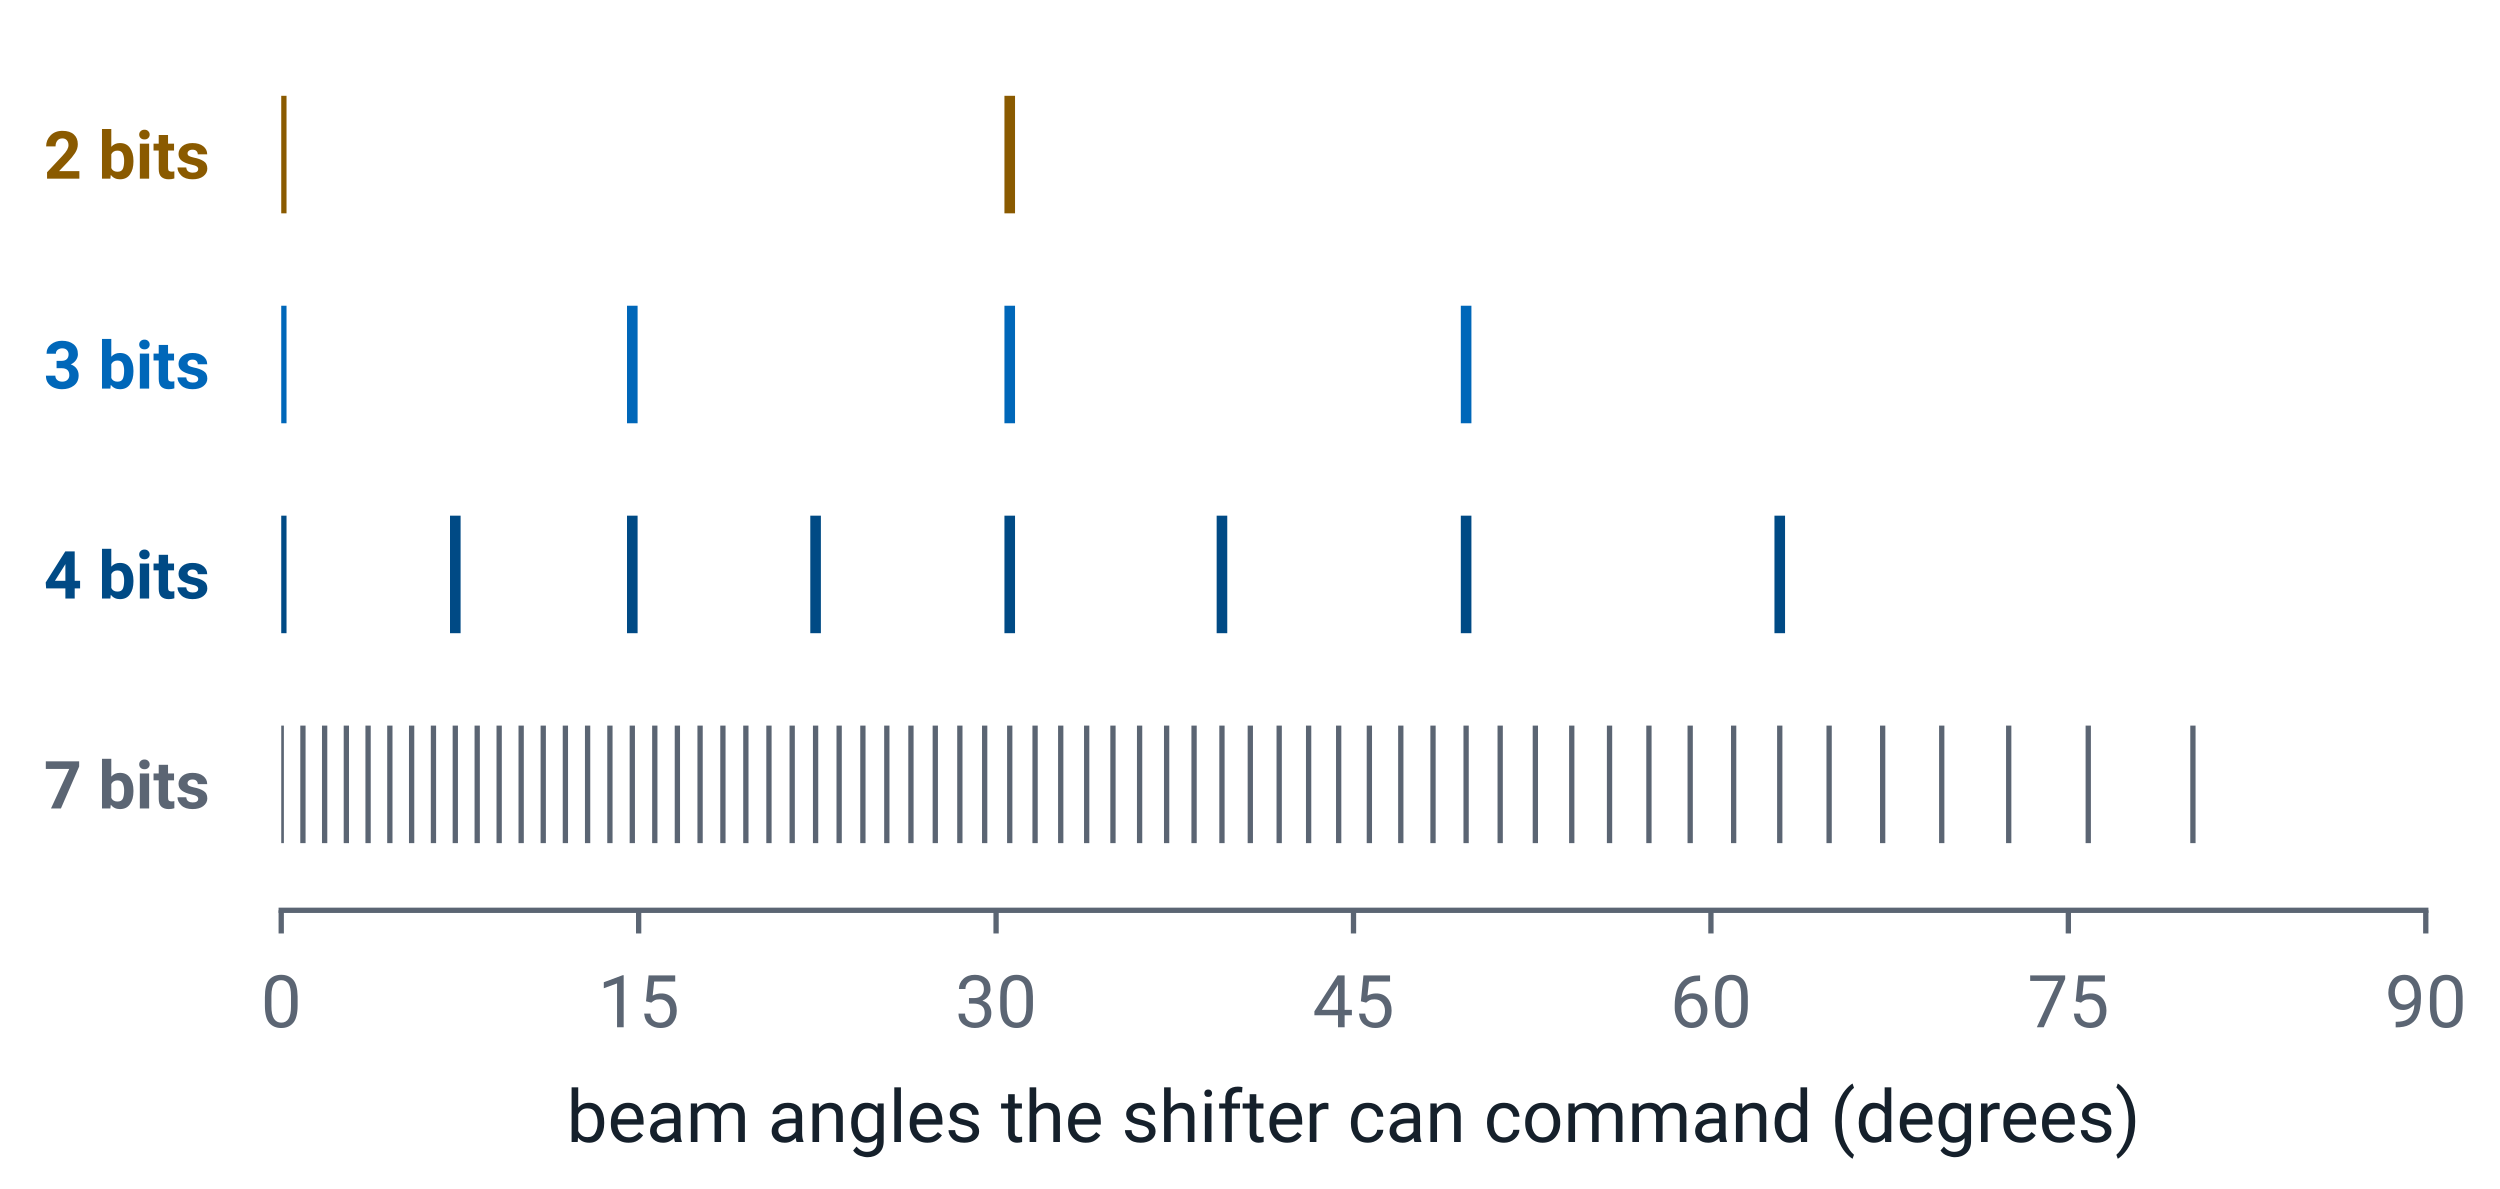
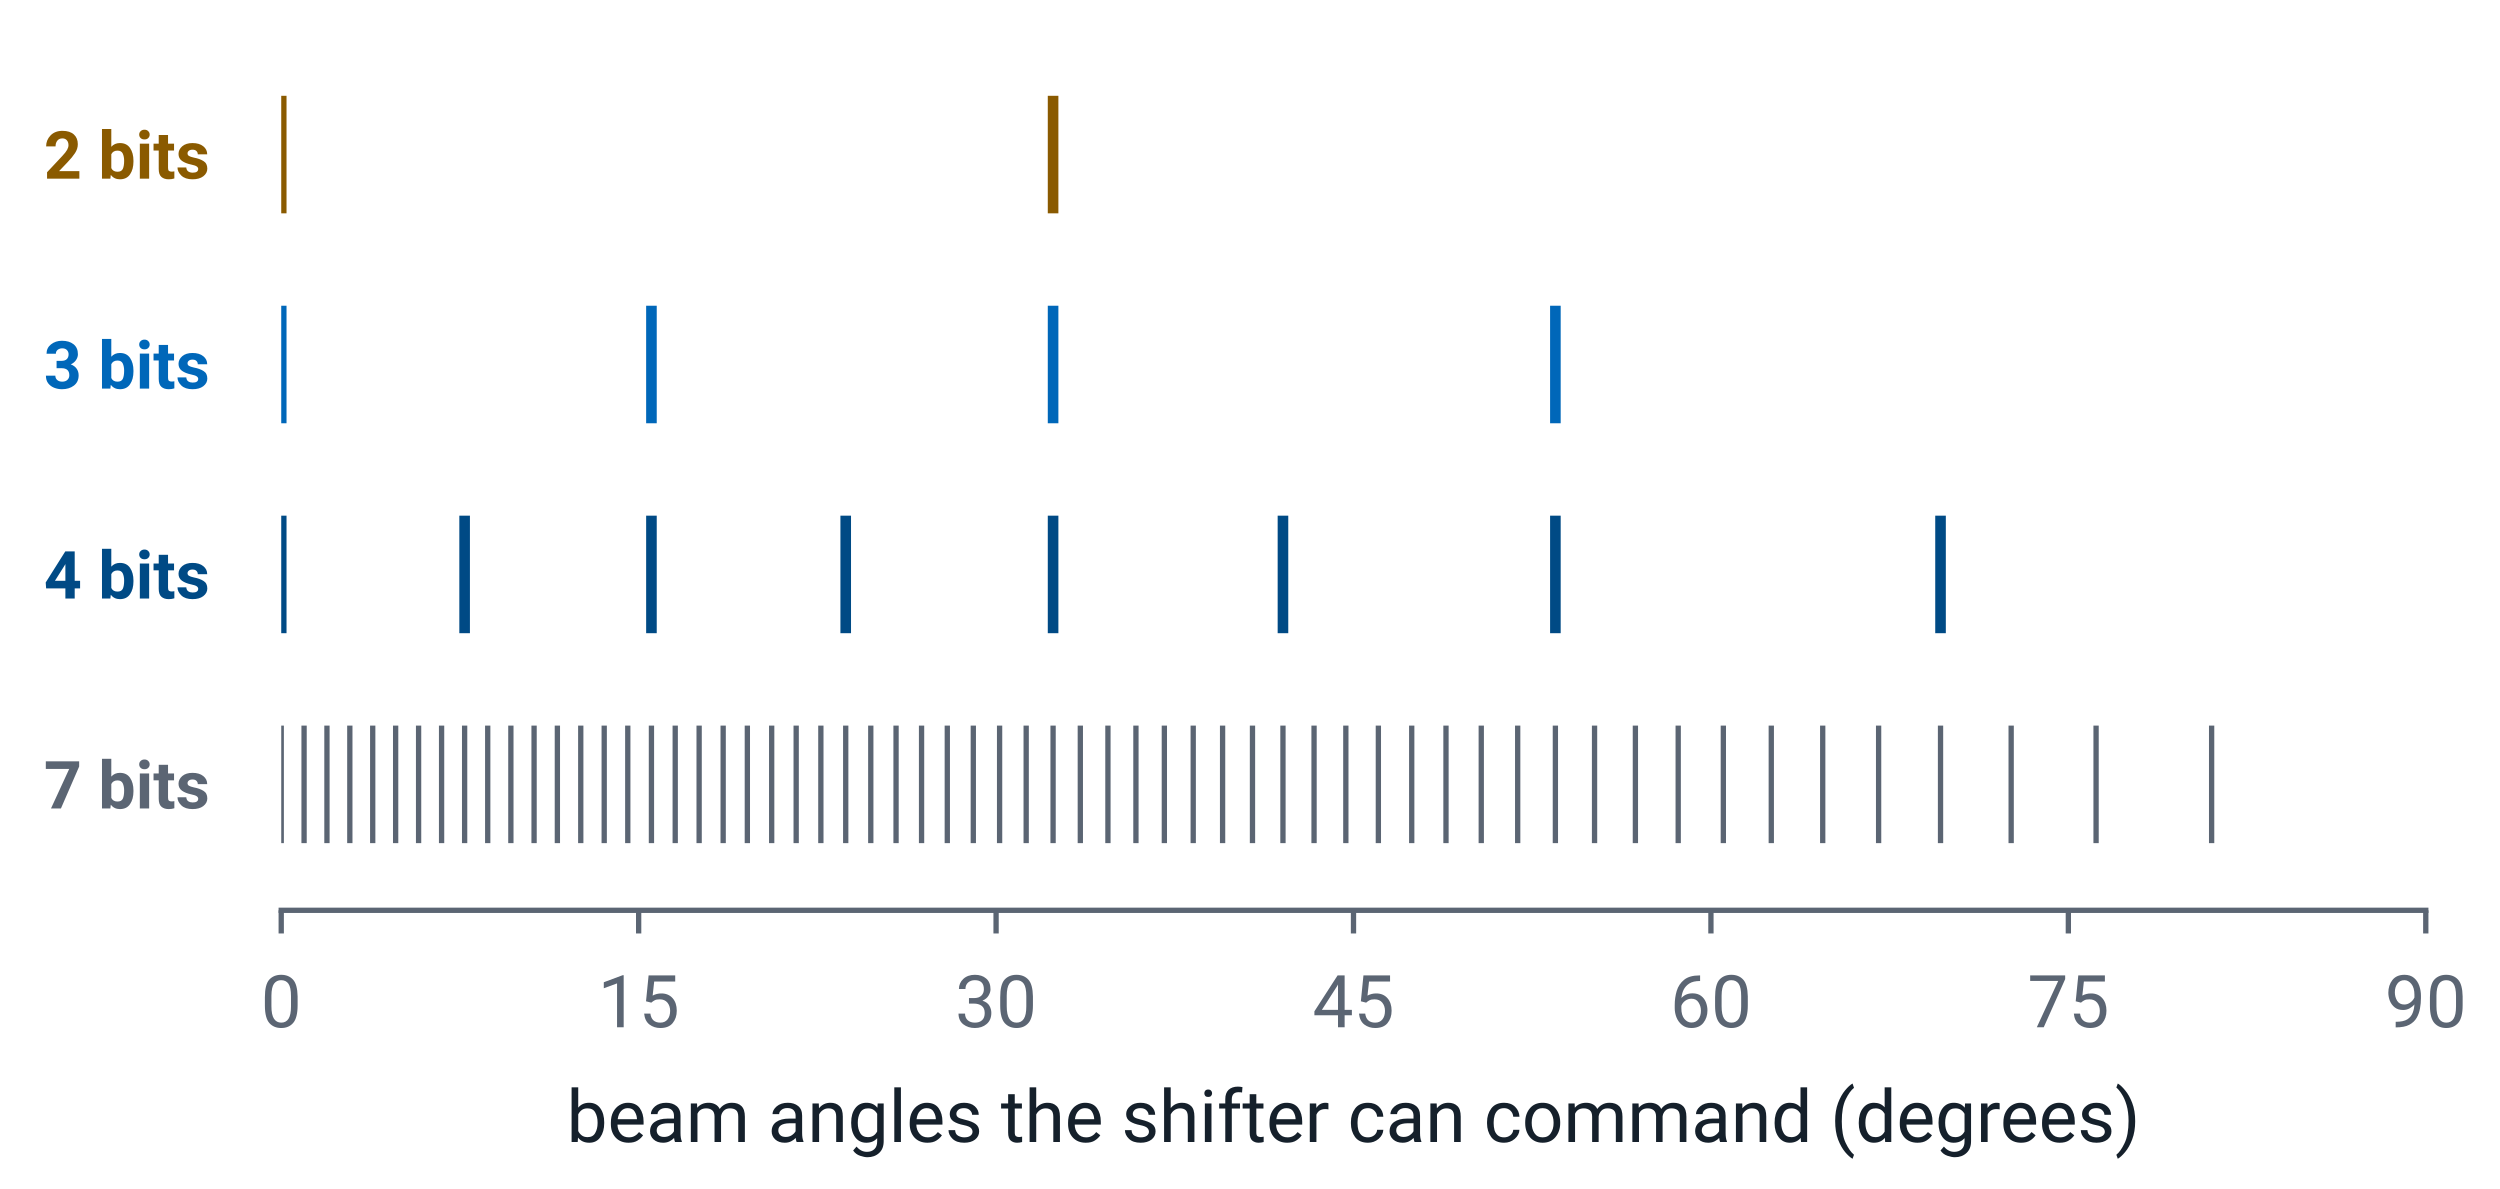
<svg xmlns="http://www.w3.org/2000/svg" xmlns:xlink="http://www.w3.org/1999/xlink" width="377.282pt" height="179.315pt" viewBox="0 0 377.282 179.315" version="1.1">
  <defs>
    <style type="text/css">*{stroke-linejoin: round; stroke-linecap: butt}</style>
  </defs>
  <g id="figure_1">
    <g id="patch_1">
      <path d="M 0 179.315  L 377.282 179.315  L 377.282 0  L 0 0  L 0 179.315  z " style="fill: none" />
    </g>
    <g id="axes_1">
      <g id="patch_2">
        <path d="M 42.441 137.376  L 366.081 137.376  L 366.081 4.32  L 42.441 4.32  L 42.441 137.376  z " style="fill: none" />
      </g>
      <g id="matplotlib.axis_1">
        <g id="xtick_1">
          <g id="line2d_1">
            <defs>
-               <path id="m069f8842aa" d="M 0 0  L 0 3.5  " style="stroke: #5b6573; stroke-width: 0.8" />
+               <path id="m06123cbfa8" d="M 0 0  L 0 3.5  " style="stroke: #5b6573; stroke-width: 0.8" />
            </defs>
            <g>
-               <use xlink:href="#m069f8842aa" x="42.441" y="137.376" style="fill: #5b6573; stroke: #5b6573; stroke-width: 0.8" />
+               <use xlink:href="#m06123cbfa8" x="42.441" y="137.376" style="fill: #5b6573; stroke: #5b6573; stroke-width: 0.8" />
            </g>
          </g>
          <g id="text_1">
            <text style="font-size: 11px; font-family:'Source Sans Pro', 'Segoe UI', Roboto, Helvetica, Arial, sans-serif; text-anchor: middle; fill: #5b6573" x="42.441" y="155.032" transform="rotate(-0 42.44081 155.0323)">0</text>
          </g>
        </g>
        <g id="xtick_2">
          <g id="line2d_2">
            <g>
-               <use xlink:href="#m069f8842aa" x="96.381" y="137.376" style="fill: #5b6573; stroke: #5b6573; stroke-width: 0.8" />
+               <use xlink:href="#m06123cbfa8" x="96.381" y="137.376" style="fill: #5b6573; stroke: #5b6573; stroke-width: 0.8" />
            </g>
          </g>
          <g id="text_2">
            <text style="font-size: 11px; font-family:'Source Sans Pro', 'Segoe UI', Roboto, Helvetica, Arial, sans-serif; text-anchor: middle; fill: #5b6573" x="96.381" y="155.032" transform="rotate(-0 96.38081 155.0323)">15</text>
          </g>
        </g>
        <g id="xtick_3">
          <g id="line2d_3">
            <g>
-               <use xlink:href="#m069f8842aa" x="150.321" y="137.376" style="fill: #5b6573; stroke: #5b6573; stroke-width: 0.8" />
+               <use xlink:href="#m06123cbfa8" x="150.321" y="137.376" style="fill: #5b6573; stroke: #5b6573; stroke-width: 0.8" />
            </g>
          </g>
          <g id="text_3">
            <text style="font-size: 11px; font-family:'Source Sans Pro', 'Segoe UI', Roboto, Helvetica, Arial, sans-serif; text-anchor: middle; fill: #5b6573" x="150.321" y="155.032" transform="rotate(-0 150.3208 155.0323)">30</text>
          </g>
        </g>
        <g id="xtick_4">
          <g id="line2d_4">
            <g>
-               <use xlink:href="#m069f8842aa" x="204.261" y="137.376" style="fill: #5b6573; stroke: #5b6573; stroke-width: 0.8" />
+               <use xlink:href="#m06123cbfa8" x="204.261" y="137.376" style="fill: #5b6573; stroke: #5b6573; stroke-width: 0.8" />
            </g>
          </g>
          <g id="text_4">
            <text style="font-size: 11px; font-family:'Source Sans Pro', 'Segoe UI', Roboto, Helvetica, Arial, sans-serif; text-anchor: middle; fill: #5b6573" x="204.261" y="155.032" transform="rotate(-0 204.2608 155.0323)">45</text>
          </g>
        </g>
        <g id="xtick_5">
          <g id="line2d_5">
            <g>
-               <use xlink:href="#m069f8842aa" x="258.201" y="137.376" style="fill: #5b6573; stroke: #5b6573; stroke-width: 0.8" />
+               <use xlink:href="#m06123cbfa8" x="258.201" y="137.376" style="fill: #5b6573; stroke: #5b6573; stroke-width: 0.8" />
            </g>
          </g>
          <g id="text_5">
            <text style="font-size: 11px; font-family:'Source Sans Pro', 'Segoe UI', Roboto, Helvetica, Arial, sans-serif; text-anchor: middle; fill: #5b6573" x="258.201" y="155.032" transform="rotate(-0 258.2008 155.0323)">60</text>
          </g>
        </g>
        <g id="xtick_6">
          <g id="line2d_6">
            <g>
-               <use xlink:href="#m069f8842aa" x="312.141" y="137.376" style="fill: #5b6573; stroke: #5b6573; stroke-width: 0.8" />
+               <use xlink:href="#m06123cbfa8" x="312.141" y="137.376" style="fill: #5b6573; stroke: #5b6573; stroke-width: 0.8" />
            </g>
          </g>
          <g id="text_6">
            <text style="font-size: 11px; font-family:'Source Sans Pro', 'Segoe UI', Roboto, Helvetica, Arial, sans-serif; text-anchor: middle; fill: #5b6573" x="312.141" y="155.032" transform="rotate(-0 312.1408 155.0323)">75</text>
          </g>
        </g>
        <g id="xtick_7">
          <g id="line2d_7">
            <g>
-               <use xlink:href="#m069f8842aa" x="366.081" y="137.376" style="fill: #5b6573; stroke: #5b6573; stroke-width: 0.8" />
+               <use xlink:href="#m06123cbfa8" x="366.081" y="137.376" style="fill: #5b6573; stroke: #5b6573; stroke-width: 0.8" />
            </g>
          </g>
          <g id="text_7">
            <text style="font-size: 11px; font-family:'Source Sans Pro', 'Segoe UI', Roboto, Helvetica, Arial, sans-serif; text-anchor: middle; fill: #5b6573" x="366.081" y="155.032" transform="rotate(-0 366.0808 155.0323)">90</text>
          </g>
        </g>
        <g id="text_8">
          <text style="font-size: 11px; font-family:'Source Sans Pro', 'Segoe UI', Roboto, Helvetica, Arial, sans-serif; text-anchor: middle; fill: #15202b" x="204.261" y="172.342" transform="rotate(-0 204.2608 172.3418)">beam angles the shifter can command (degrees)</text>
        </g>
      </g>
      <g id="matplotlib.axis_2" />
      <g id="LineCollection_1">
-         <path d="M 42.441 32.198  L 42.441 14.458  " clip-path="url(#p9e97e20f86)" style="fill: none; stroke: #8a5a00; stroke-width: 1.6" />
-         <path d="M 152.382 32.198  L 152.382 14.458  " clip-path="url(#p9e97e20f86)" style="fill: none; stroke: #8a5a00; stroke-width: 1.6" />
+         <path d="M 42.441 32.198  L 42.441 14.458  " clip-path="url(#p192affb483)" style="fill: none; stroke: #8a5a00; stroke-width: 1.6" />
+         <path d="M 158.924 32.198  L 158.924 14.458  " clip-path="url(#p192affb483)" style="fill: none; stroke: #8a5a00; stroke-width: 1.6" />
      </g>
      <g id="LineCollection_2">
-         <path d="M 42.441 63.878  L 42.441 46.138  " clip-path="url(#p9e97e20f86)" style="fill: none; stroke: #0067b9; stroke-width: 1.6" />
-         <path d="M 95.422 63.878  L 95.422 46.138  " clip-path="url(#p9e97e20f86)" style="fill: none; stroke: #0067b9; stroke-width: 1.6" />
-         <path d="M 152.382 63.878  L 152.382 46.138  " clip-path="url(#p9e97e20f86)" style="fill: none; stroke: #0067b9; stroke-width: 1.6" />
-         <path d="M 221.255 63.878  L 221.255 46.138  " clip-path="url(#p9e97e20f86)" style="fill: none; stroke: #0067b9; stroke-width: 1.6" />
+         <path d="M 42.441 63.878  L 42.441 46.138  " clip-path="url(#p192affb483)" style="fill: none; stroke: #0067b9; stroke-width: 1.6" />
+         <path d="M 98.311 63.878  L 98.311 46.138  " clip-path="url(#p192affb483)" style="fill: none; stroke: #0067b9; stroke-width: 1.6" />
+         <path d="M 158.924 63.878  L 158.924 46.138  " clip-path="url(#p192affb483)" style="fill: none; stroke: #0067b9; stroke-width: 1.6" />
+         <path d="M 234.728 63.878  L 234.728 46.138  " clip-path="url(#p192affb483)" style="fill: none; stroke: #0067b9; stroke-width: 1.6" />
      </g>
      <g id="LineCollection_3">
-         <path d="M 42.441 95.558  L 42.441 77.818  " clip-path="url(#p9e97e20f86)" style="fill: none; stroke: #004a85; stroke-width: 1.6" />
-         <path d="M 68.711 95.558  L 68.711 77.818  " clip-path="url(#p9e97e20f86)" style="fill: none; stroke: #004a85; stroke-width: 1.6" />
-         <path d="M 95.422 95.558  L 95.422 77.818  " clip-path="url(#p9e97e20f86)" style="fill: none; stroke: #004a85; stroke-width: 1.6" />
-         <path d="M 123.083 95.558  L 123.083 77.818  " clip-path="url(#p9e97e20f86)" style="fill: none; stroke: #004a85; stroke-width: 1.6" />
-         <path d="M 152.382 95.558  L 152.382 77.818  " clip-path="url(#p9e97e20f86)" style="fill: none; stroke: #004a85; stroke-width: 1.6" />
-         <path d="M 184.409 95.558  L 184.409 77.818  " clip-path="url(#p9e97e20f86)" style="fill: none; stroke: #004a85; stroke-width: 1.6" />
-         <path d="M 221.255 95.558  L 221.255 77.818  " clip-path="url(#p9e97e20f86)" style="fill: none; stroke: #004a85; stroke-width: 1.6" />
-         <path d="M 268.587 95.558  L 268.587 77.818  " clip-path="url(#p9e97e20f86)" style="fill: none; stroke: #004a85; stroke-width: 1.6" />
+         <path d="M 42.441 95.558  L 42.441 77.818  " clip-path="url(#p192affb483)" style="fill: none; stroke: #004a85; stroke-width: 1.6" />
+         <path d="M 70.118 95.558  L 70.118 77.818  " clip-path="url(#p192affb483)" style="fill: none; stroke: #004a85; stroke-width: 1.6" />
+         <path d="M 98.311 95.558  L 98.311 77.818  " clip-path="url(#p192affb483)" style="fill: none; stroke: #004a85; stroke-width: 1.6" />
+         <path d="M 127.63 95.558  L 127.63 77.818  " clip-path="url(#p192affb483)" style="fill: none; stroke: #004a85; stroke-width: 1.6" />
+         <path d="M 158.924 95.558  L 158.924 77.818  " clip-path="url(#p192affb483)" style="fill: none; stroke: #004a85; stroke-width: 1.6" />
+         <path d="M 193.615 95.558  L 193.615 77.818  " clip-path="url(#p192affb483)" style="fill: none; stroke: #004a85; stroke-width: 1.6" />
+         <path d="M 234.728 95.558  L 234.728 77.818  " clip-path="url(#p192affb483)" style="fill: none; stroke: #004a85; stroke-width: 1.6" />
+         <path d="M 292.851 95.558  L 292.851 77.818  " clip-path="url(#p192affb483)" style="fill: none; stroke: #004a85; stroke-width: 1.6" />
      </g>
      <g id="LineCollection_4">
-         <path d="M 42.441 127.238  L 42.441 109.498  " clip-path="url(#p9e97e20f86)" style="fill: none; stroke: #5b6573; stroke-width: 0.8" />
-         <path d="M 45.716 127.238  L 45.716 109.498  " clip-path="url(#p9e97e20f86)" style="fill: none; stroke: #5b6573; stroke-width: 0.8" />
-         <path d="M 48.992 127.238  L 48.992 109.498  " clip-path="url(#p9e97e20f86)" style="fill: none; stroke: #5b6573; stroke-width: 0.8" />
-         <path d="M 52.269 127.238  L 52.269 109.498  " clip-path="url(#p9e97e20f86)" style="fill: none; stroke: #5b6573; stroke-width: 0.8" />
-         <path d="M 55.549 127.238  L 55.549 109.498  " clip-path="url(#p9e97e20f86)" style="fill: none; stroke: #5b6573; stroke-width: 0.8" />
-         <path d="M 58.833 127.238  L 58.833 109.498  " clip-path="url(#p9e97e20f86)" style="fill: none; stroke: #5b6573; stroke-width: 0.8" />
-         <path d="M 62.12 127.238  L 62.12 109.498  " clip-path="url(#p9e97e20f86)" style="fill: none; stroke: #5b6573; stroke-width: 0.8" />
-         <path d="M 65.413 127.238  L 65.413 109.498  " clip-path="url(#p9e97e20f86)" style="fill: none; stroke: #5b6573; stroke-width: 0.8" />
-         <path d="M 68.711 127.238  L 68.711 109.498  " clip-path="url(#p9e97e20f86)" style="fill: none; stroke: #5b6573; stroke-width: 0.8" />
-         <path d="M 72.017 127.238  L 72.017 109.498  " clip-path="url(#p9e97e20f86)" style="fill: none; stroke: #5b6573; stroke-width: 0.8" />
-         <path d="M 75.33 127.238  L 75.33 109.498  " clip-path="url(#p9e97e20f86)" style="fill: none; stroke: #5b6573; stroke-width: 0.8" />
-         <path d="M 78.651 127.238  L 78.651 109.498  " clip-path="url(#p9e97e20f86)" style="fill: none; stroke: #5b6573; stroke-width: 0.8" />
-         <path d="M 81.982 127.238  L 81.982 109.498  " clip-path="url(#p9e97e20f86)" style="fill: none; stroke: #5b6573; stroke-width: 0.8" />
-         <path d="M 85.324 127.238  L 85.324 109.498  " clip-path="url(#p9e97e20f86)" style="fill: none; stroke: #5b6573; stroke-width: 0.8" />
-         <path d="M 88.677 127.238  L 88.677 109.498  " clip-path="url(#p9e97e20f86)" style="fill: none; stroke: #5b6573; stroke-width: 0.8" />
-         <path d="M 92.043 127.238  L 92.043 109.498  " clip-path="url(#p9e97e20f86)" style="fill: none; stroke: #5b6573; stroke-width: 0.8" />
-         <path d="M 95.422 127.238  L 95.422 109.498  " clip-path="url(#p9e97e20f86)" style="fill: none; stroke: #5b6573; stroke-width: 0.8" />
-         <path d="M 98.816 127.238  L 98.816 109.498  " clip-path="url(#p9e97e20f86)" style="fill: none; stroke: #5b6573; stroke-width: 0.8" />
-         <path d="M 102.225 127.238  L 102.225 109.498  " clip-path="url(#p9e97e20f86)" style="fill: none; stroke: #5b6573; stroke-width: 0.8" />
-         <path d="M 105.652 127.238  L 105.652 109.498  " clip-path="url(#p9e97e20f86)" style="fill: none; stroke: #5b6573; stroke-width: 0.8" />
-         <path d="M 109.096 127.238  L 109.096 109.498  " clip-path="url(#p9e97e20f86)" style="fill: none; stroke: #5b6573; stroke-width: 0.8" />
-         <path d="M 112.56 127.238  L 112.56 109.498  " clip-path="url(#p9e97e20f86)" style="fill: none; stroke: #5b6573; stroke-width: 0.8" />
-         <path d="M 116.045 127.238  L 116.045 109.498  " clip-path="url(#p9e97e20f86)" style="fill: none; stroke: #5b6573; stroke-width: 0.8" />
-         <path d="M 119.552 127.238  L 119.552 109.498  " clip-path="url(#p9e97e20f86)" style="fill: none; stroke: #5b6573; stroke-width: 0.8" />
-         <path d="M 123.083 127.238  L 123.083 109.498  " clip-path="url(#p9e97e20f86)" style="fill: none; stroke: #5b6573; stroke-width: 0.8" />
-         <path d="M 126.638 127.238  L 126.638 109.498  " clip-path="url(#p9e97e20f86)" style="fill: none; stroke: #5b6573; stroke-width: 0.8" />
-         <path d="M 130.221 127.238  L 130.221 109.498  " clip-path="url(#p9e97e20f86)" style="fill: none; stroke: #5b6573; stroke-width: 0.8" />
-         <path d="M 133.832 127.238  L 133.832 109.498  " clip-path="url(#p9e97e20f86)" style="fill: none; stroke: #5b6573; stroke-width: 0.8" />
-         <path d="M 137.473 127.238  L 137.473 109.498  " clip-path="url(#p9e97e20f86)" style="fill: none; stroke: #5b6573; stroke-width: 0.8" />
-         <path d="M 141.147 127.238  L 141.147 109.498  " clip-path="url(#p9e97e20f86)" style="fill: none; stroke: #5b6573; stroke-width: 0.8" />
-         <path d="M 144.854 127.238  L 144.854 109.498  " clip-path="url(#p9e97e20f86)" style="fill: none; stroke: #5b6573; stroke-width: 0.8" />
-         <path d="M 148.599 127.238  L 148.599 109.498  " clip-path="url(#p9e97e20f86)" style="fill: none; stroke: #5b6573; stroke-width: 0.8" />
-         <path d="M 152.382 127.238  L 152.382 109.498  " clip-path="url(#p9e97e20f86)" style="fill: none; stroke: #5b6573; stroke-width: 0.8" />
-         <path d="M 156.207 127.238  L 156.207 109.498  " clip-path="url(#p9e97e20f86)" style="fill: none; stroke: #5b6573; stroke-width: 0.8" />
-         <path d="M 160.076 127.238  L 160.076 109.498  " clip-path="url(#p9e97e20f86)" style="fill: none; stroke: #5b6573; stroke-width: 0.8" />
-         <path d="M 163.993 127.238  L 163.993 109.498  " clip-path="url(#p9e97e20f86)" style="fill: none; stroke: #5b6573; stroke-width: 0.8" />
-         <path d="M 167.96 127.238  L 167.96 109.498  " clip-path="url(#p9e97e20f86)" style="fill: none; stroke: #5b6573; stroke-width: 0.8" />
-         <path d="M 171.981 127.238  L 171.981 109.498  " clip-path="url(#p9e97e20f86)" style="fill: none; stroke: #5b6573; stroke-width: 0.8" />
-         <path d="M 176.06 127.238  L 176.06 109.498  " clip-path="url(#p9e97e20f86)" style="fill: none; stroke: #5b6573; stroke-width: 0.8" />
-         <path d="M 180.201 127.238  L 180.201 109.498  " clip-path="url(#p9e97e20f86)" style="fill: none; stroke: #5b6573; stroke-width: 0.8" />
-         <path d="M 184.409 127.238  L 184.409 109.498  " clip-path="url(#p9e97e20f86)" style="fill: none; stroke: #5b6573; stroke-width: 0.8" />
-         <path d="M 188.688 127.238  L 188.688 109.498  " clip-path="url(#p9e97e20f86)" style="fill: none; stroke: #5b6573; stroke-width: 0.8" />
-         <path d="M 193.046 127.238  L 193.046 109.498  " clip-path="url(#p9e97e20f86)" style="fill: none; stroke: #5b6573; stroke-width: 0.8" />
-         <path d="M 197.488 127.238  L 197.488 109.498  " clip-path="url(#p9e97e20f86)" style="fill: none; stroke: #5b6573; stroke-width: 0.8" />
-         <path d="M 202.022 127.238  L 202.022 109.498  " clip-path="url(#p9e97e20f86)" style="fill: none; stroke: #5b6573; stroke-width: 0.8" />
-         <path d="M 206.655 127.238  L 206.655 109.498  " clip-path="url(#p9e97e20f86)" style="fill: none; stroke: #5b6573; stroke-width: 0.8" />
-         <path d="M 211.397 127.238  L 211.397 109.498  " clip-path="url(#p9e97e20f86)" style="fill: none; stroke: #5b6573; stroke-width: 0.8" />
-         <path d="M 216.26 127.238  L 216.26 109.498  " clip-path="url(#p9e97e20f86)" style="fill: none; stroke: #5b6573; stroke-width: 0.8" />
-         <path d="M 221.255 127.238  L 221.255 109.498  " clip-path="url(#p9e97e20f86)" style="fill: none; stroke: #5b6573; stroke-width: 0.8" />
-         <path d="M 226.397 127.238  L 226.397 109.498  " clip-path="url(#p9e97e20f86)" style="fill: none; stroke: #5b6573; stroke-width: 0.8" />
-         <path d="M 231.704 127.238  L 231.704 109.498  " clip-path="url(#p9e97e20f86)" style="fill: none; stroke: #5b6573; stroke-width: 0.8" />
-         <path d="M 237.197 127.238  L 237.197 109.498  " clip-path="url(#p9e97e20f86)" style="fill: none; stroke: #5b6573; stroke-width: 0.8" />
-         <path d="M 242.9 127.238  L 242.9 109.498  " clip-path="url(#p9e97e20f86)" style="fill: none; stroke: #5b6573; stroke-width: 0.8" />
-         <path d="M 248.845 127.238  L 248.845 109.498  " clip-path="url(#p9e97e20f86)" style="fill: none; stroke: #5b6573; stroke-width: 0.8" />
-         <path d="M 255.071 127.238  L 255.071 109.498  " clip-path="url(#p9e97e20f86)" style="fill: none; stroke: #5b6573; stroke-width: 0.8" />
-         <path d="M 261.629 127.238  L 261.629 109.498  " clip-path="url(#p9e97e20f86)" style="fill: none; stroke: #5b6573; stroke-width: 0.8" />
-         <path d="M 268.587 127.238  L 268.587 109.498  " clip-path="url(#p9e97e20f86)" style="fill: none; stroke: #5b6573; stroke-width: 0.8" />
-         <path d="M 276.038 127.238  L 276.038 109.498  " clip-path="url(#p9e97e20f86)" style="fill: none; stroke: #5b6573; stroke-width: 0.8" />
-         <path d="M 284.117 127.238  L 284.117 109.498  " clip-path="url(#p9e97e20f86)" style="fill: none; stroke: #5b6573; stroke-width: 0.8" />
-         <path d="M 293.032 127.238  L 293.032 109.498  " clip-path="url(#p9e97e20f86)" style="fill: none; stroke: #5b6573; stroke-width: 0.8" />
-         <path d="M 303.139 127.238  L 303.139 109.498  " clip-path="url(#p9e97e20f86)" style="fill: none; stroke: #5b6573; stroke-width: 0.8" />
-         <path d="M 315.144 127.238  L 315.144 109.498  " clip-path="url(#p9e97e20f86)" style="fill: none; stroke: #5b6573; stroke-width: 0.8" />
-         <path d="M 330.94 127.238  L 330.94 109.498  " clip-path="url(#p9e97e20f86)" style="fill: none; stroke: #5b6573; stroke-width: 0.8" />
+         <path d="M 42.441 127.238  L 42.441 109.498  " clip-path="url(#p192affb483)" style="fill: none; stroke: #5b6573; stroke-width: 0.8" />
+         <path d="M 45.89 127.238  L 45.89 109.498  " clip-path="url(#p192affb483)" style="fill: none; stroke: #5b6573; stroke-width: 0.8" />
+         <path d="M 49.341 127.238  L 49.341 109.498  " clip-path="url(#p192affb483)" style="fill: none; stroke: #5b6573; stroke-width: 0.8" />
+         <path d="M 52.793 127.238  L 52.793 109.498  " clip-path="url(#p192affb483)" style="fill: none; stroke: #5b6573; stroke-width: 0.8" />
+         <path d="M 56.248 127.238  L 56.248 109.498  " clip-path="url(#p192affb483)" style="fill: none; stroke: #5b6573; stroke-width: 0.8" />
+         <path d="M 59.707 127.238  L 59.707 109.498  " clip-path="url(#p192affb483)" style="fill: none; stroke: #5b6573; stroke-width: 0.8" />
+         <path d="M 63.171 127.238  L 63.171 109.498  " clip-path="url(#p192affb483)" style="fill: none; stroke: #5b6573; stroke-width: 0.8" />
+         <path d="M 66.641 127.238  L 66.641 109.498  " clip-path="url(#p192affb483)" style="fill: none; stroke: #5b6573; stroke-width: 0.8" />
+         <path d="M 70.118 127.238  L 70.118 109.498  " clip-path="url(#p192affb483)" style="fill: none; stroke: #5b6573; stroke-width: 0.8" />
+         <path d="M 73.603 127.238  L 73.603 109.498  " clip-path="url(#p192affb483)" style="fill: none; stroke: #5b6573; stroke-width: 0.8" />
+         <path d="M 77.097 127.238  L 77.097 109.498  " clip-path="url(#p192affb483)" style="fill: none; stroke: #5b6573; stroke-width: 0.8" />
+         <path d="M 80.6 127.238  L 80.6 109.498  " clip-path="url(#p192affb483)" style="fill: none; stroke: #5b6573; stroke-width: 0.8" />
+         <path d="M 84.115 127.238  L 84.115 109.498  " clip-path="url(#p192affb483)" style="fill: none; stroke: #5b6573; stroke-width: 0.8" />
+         <path d="M 87.643 127.238  L 87.643 109.498  " clip-path="url(#p192affb483)" style="fill: none; stroke: #5b6573; stroke-width: 0.8" />
+         <path d="M 91.184 127.238  L 91.184 109.498  " clip-path="url(#p192affb483)" style="fill: none; stroke: #5b6573; stroke-width: 0.8" />
+         <path d="M 94.739 127.238  L 94.739 109.498  " clip-path="url(#p192affb483)" style="fill: none; stroke: #5b6573; stroke-width: 0.8" />
+         <path d="M 98.311 127.238  L 98.311 109.498  " clip-path="url(#p192affb483)" style="fill: none; stroke: #5b6573; stroke-width: 0.8" />
+         <path d="M 101.9 127.238  L 101.9 109.498  " clip-path="url(#p192affb483)" style="fill: none; stroke: #5b6573; stroke-width: 0.8" />
+         <path d="M 105.508 127.238  L 105.508 109.498  " clip-path="url(#p192affb483)" style="fill: none; stroke: #5b6573; stroke-width: 0.8" />
+         <path d="M 109.135 127.238  L 109.135 109.498  " clip-path="url(#p192affb483)" style="fill: none; stroke: #5b6573; stroke-width: 0.8" />
+         <path d="M 112.785 127.238  L 112.785 109.498  " clip-path="url(#p192affb483)" style="fill: none; stroke: #5b6573; stroke-width: 0.8" />
+         <path d="M 116.457 127.238  L 116.457 109.498  " clip-path="url(#p192affb483)" style="fill: none; stroke: #5b6573; stroke-width: 0.8" />
+         <path d="M 120.154 127.238  L 120.154 109.498  " clip-path="url(#p192affb483)" style="fill: none; stroke: #5b6573; stroke-width: 0.8" />
+         <path d="M 123.878 127.238  L 123.878 109.498  " clip-path="url(#p192affb483)" style="fill: none; stroke: #5b6573; stroke-width: 0.8" />
+         <path d="M 127.63 127.238  L 127.63 109.498  " clip-path="url(#p192affb483)" style="fill: none; stroke: #5b6573; stroke-width: 0.8" />
+         <path d="M 131.412 127.238  L 131.412 109.498  " clip-path="url(#p192affb483)" style="fill: none; stroke: #5b6573; stroke-width: 0.8" />
+         <path d="M 135.226 127.238  L 135.226 109.498  " clip-path="url(#p192affb483)" style="fill: none; stroke: #5b6573; stroke-width: 0.8" />
+         <path d="M 139.075 127.238  L 139.075 109.498  " clip-path="url(#p192affb483)" style="fill: none; stroke: #5b6573; stroke-width: 0.8" />
+         <path d="M 142.96 127.238  L 142.96 109.498  " clip-path="url(#p192affb483)" style="fill: none; stroke: #5b6573; stroke-width: 0.8" />
+         <path d="M 146.885 127.238  L 146.885 109.498  " clip-path="url(#p192affb483)" style="fill: none; stroke: #5b6573; stroke-width: 0.8" />
+         <path d="M 150.852 127.238  L 150.852 109.498  " clip-path="url(#p192affb483)" style="fill: none; stroke: #5b6573; stroke-width: 0.8" />
+         <path d="M 154.864 127.238  L 154.864 109.498  " clip-path="url(#p192affb483)" style="fill: none; stroke: #5b6573; stroke-width: 0.8" />
+         <path d="M 158.924 127.238  L 158.924 109.498  " clip-path="url(#p192affb483)" style="fill: none; stroke: #5b6573; stroke-width: 0.8" />
+         <path d="M 163.035 127.238  L 163.035 109.498  " clip-path="url(#p192affb483)" style="fill: none; stroke: #5b6573; stroke-width: 0.8" />
+         <path d="M 167.201 127.238  L 167.201 109.498  " clip-path="url(#p192affb483)" style="fill: none; stroke: #5b6573; stroke-width: 0.8" />
+         <path d="M 171.427 127.238  L 171.427 109.498  " clip-path="url(#p192affb483)" style="fill: none; stroke: #5b6573; stroke-width: 0.8" />
+         <path d="M 175.716 127.238  L 175.716 109.498  " clip-path="url(#p192affb483)" style="fill: none; stroke: #5b6573; stroke-width: 0.8" />
+         <path d="M 180.073 127.238  L 180.073 109.498  " clip-path="url(#p192affb483)" style="fill: none; stroke: #5b6573; stroke-width: 0.8" />
+         <path d="M 184.505 127.238  L 184.505 109.498  " clip-path="url(#p192affb483)" style="fill: none; stroke: #5b6573; stroke-width: 0.8" />
+         <path d="M 189.016 127.238  L 189.016 109.498  " clip-path="url(#p192affb483)" style="fill: none; stroke: #5b6573; stroke-width: 0.8" />
+         <path d="M 193.615 127.238  L 193.615 109.498  " clip-path="url(#p192affb483)" style="fill: none; stroke: #5b6573; stroke-width: 0.8" />
+         <path d="M 198.308 127.238  L 198.308 109.498  " clip-path="url(#p192affb483)" style="fill: none; stroke: #5b6573; stroke-width: 0.8" />
+         <path d="M 203.104 127.238  L 203.104 109.498  " clip-path="url(#p192affb483)" style="fill: none; stroke: #5b6573; stroke-width: 0.8" />
+         <path d="M 208.013 127.238  L 208.013 109.498  " clip-path="url(#p192affb483)" style="fill: none; stroke: #5b6573; stroke-width: 0.8" />
+         <path d="M 213.047 127.238  L 213.047 109.498  " clip-path="url(#p192affb483)" style="fill: none; stroke: #5b6573; stroke-width: 0.8" />
+         <path d="M 218.218 127.238  L 218.218 109.498  " clip-path="url(#p192affb483)" style="fill: none; stroke: #5b6573; stroke-width: 0.8" />
+         <path d="M 223.542 127.238  L 223.542 109.498  " clip-path="url(#p192affb483)" style="fill: none; stroke: #5b6573; stroke-width: 0.8" />
+         <path d="M 229.038 127.238  L 229.038 109.498  " clip-path="url(#p192affb483)" style="fill: none; stroke: #5b6573; stroke-width: 0.8" />
+         <path d="M 234.728 127.238  L 234.728 109.498  " clip-path="url(#p192affb483)" style="fill: none; stroke: #5b6573; stroke-width: 0.8" />
+         <path d="M 240.638 127.238  L 240.638 109.498  " clip-path="url(#p192affb483)" style="fill: none; stroke: #5b6573; stroke-width: 0.8" />
+         <path d="M 246.802 127.238  L 246.802 109.498  " clip-path="url(#p192affb483)" style="fill: none; stroke: #5b6573; stroke-width: 0.8" />
+         <path d="M 253.263 127.238  L 253.263 109.498  " clip-path="url(#p192affb483)" style="fill: none; stroke: #5b6573; stroke-width: 0.8" />
+         <path d="M 260.074 127.238  L 260.074 109.498  " clip-path="url(#p192affb483)" style="fill: none; stroke: #5b6573; stroke-width: 0.8" />
+         <path d="M 267.31 127.238  L 267.31 109.498  " clip-path="url(#p192affb483)" style="fill: none; stroke: #5b6573; stroke-width: 0.8" />
+         <path d="M 275.071 127.238  L 275.071 109.498  " clip-path="url(#p192affb483)" style="fill: none; stroke: #5b6573; stroke-width: 0.8" />
+         <path d="M 283.507 127.238  L 283.507 109.498  " clip-path="url(#p192affb483)" style="fill: none; stroke: #5b6573; stroke-width: 0.8" />
+         <path d="M 292.851 127.238  L 292.851 109.498  " clip-path="url(#p192affb483)" style="fill: none; stroke: #5b6573; stroke-width: 0.8" />
+         <path d="M 303.511 127.238  L 303.511 109.498  " clip-path="url(#p192affb483)" style="fill: none; stroke: #5b6573; stroke-width: 0.8" />
+         <path d="M 316.325 127.238  L 316.325 109.498  " clip-path="url(#p192affb483)" style="fill: none; stroke: #5b6573; stroke-width: 0.8" />
+         <path d="M 333.763 127.238  L 333.763 109.498  " clip-path="url(#p192affb483)" style="fill: none; stroke: #5b6573; stroke-width: 0.8" />
      </g>
      <g id="patch_3">
        <path d="M 42.441 137.376  L 366.081 137.376  " style="fill: none; stroke: #5b6573; stroke-width: 0.8; stroke-linejoin: miter; stroke-linecap: square" />
      </g>
      <g id="text_9">
        <text style="font-weight: 700; font-size: 10px; font-family:'Source Sans Pro', 'Segoe UI', Roboto, Helvetica, Arial, sans-serif; text-anchor: end; fill: #8a5a00" x="31.653" y="26.966" transform="rotate(-0 31.65281 26.9657)">2 bits</text>
      </g>
      <g id="text_10">
        <text style="font-weight: 700; font-size: 10px; font-family:'Source Sans Pro', 'Segoe UI', Roboto, Helvetica, Arial, sans-serif; text-anchor: end; fill: #0067b9" x="31.653" y="58.646" transform="rotate(-0 31.65281 58.6457)">3 bits</text>
      </g>
      <g id="text_11">
        <text style="font-weight: 700; font-size: 10px; font-family:'Source Sans Pro', 'Segoe UI', Roboto, Helvetica, Arial, sans-serif; text-anchor: end; fill: #004a85" x="31.653" y="90.326" transform="rotate(-0 31.65281 90.32569)">4 bits</text>
      </g>
      <g id="text_12">
        <text style="font-weight: 700; font-size: 10px; font-family:'Source Sans Pro', 'Segoe UI', Roboto, Helvetica, Arial, sans-serif; text-anchor: end; fill: #5b6573" x="31.653" y="122.006" transform="rotate(-0 31.65281 122.0057)">7 bits</text>
      </g>
    </g>
  </g>
  <defs>
-     <clipPath id="p9e97e20f86">
+     <clipPath id="p192affb483">
      <rect x="42.441" y="4.32" width="323.64" height="133.056" />
    </clipPath>
  </defs>
</svg>
